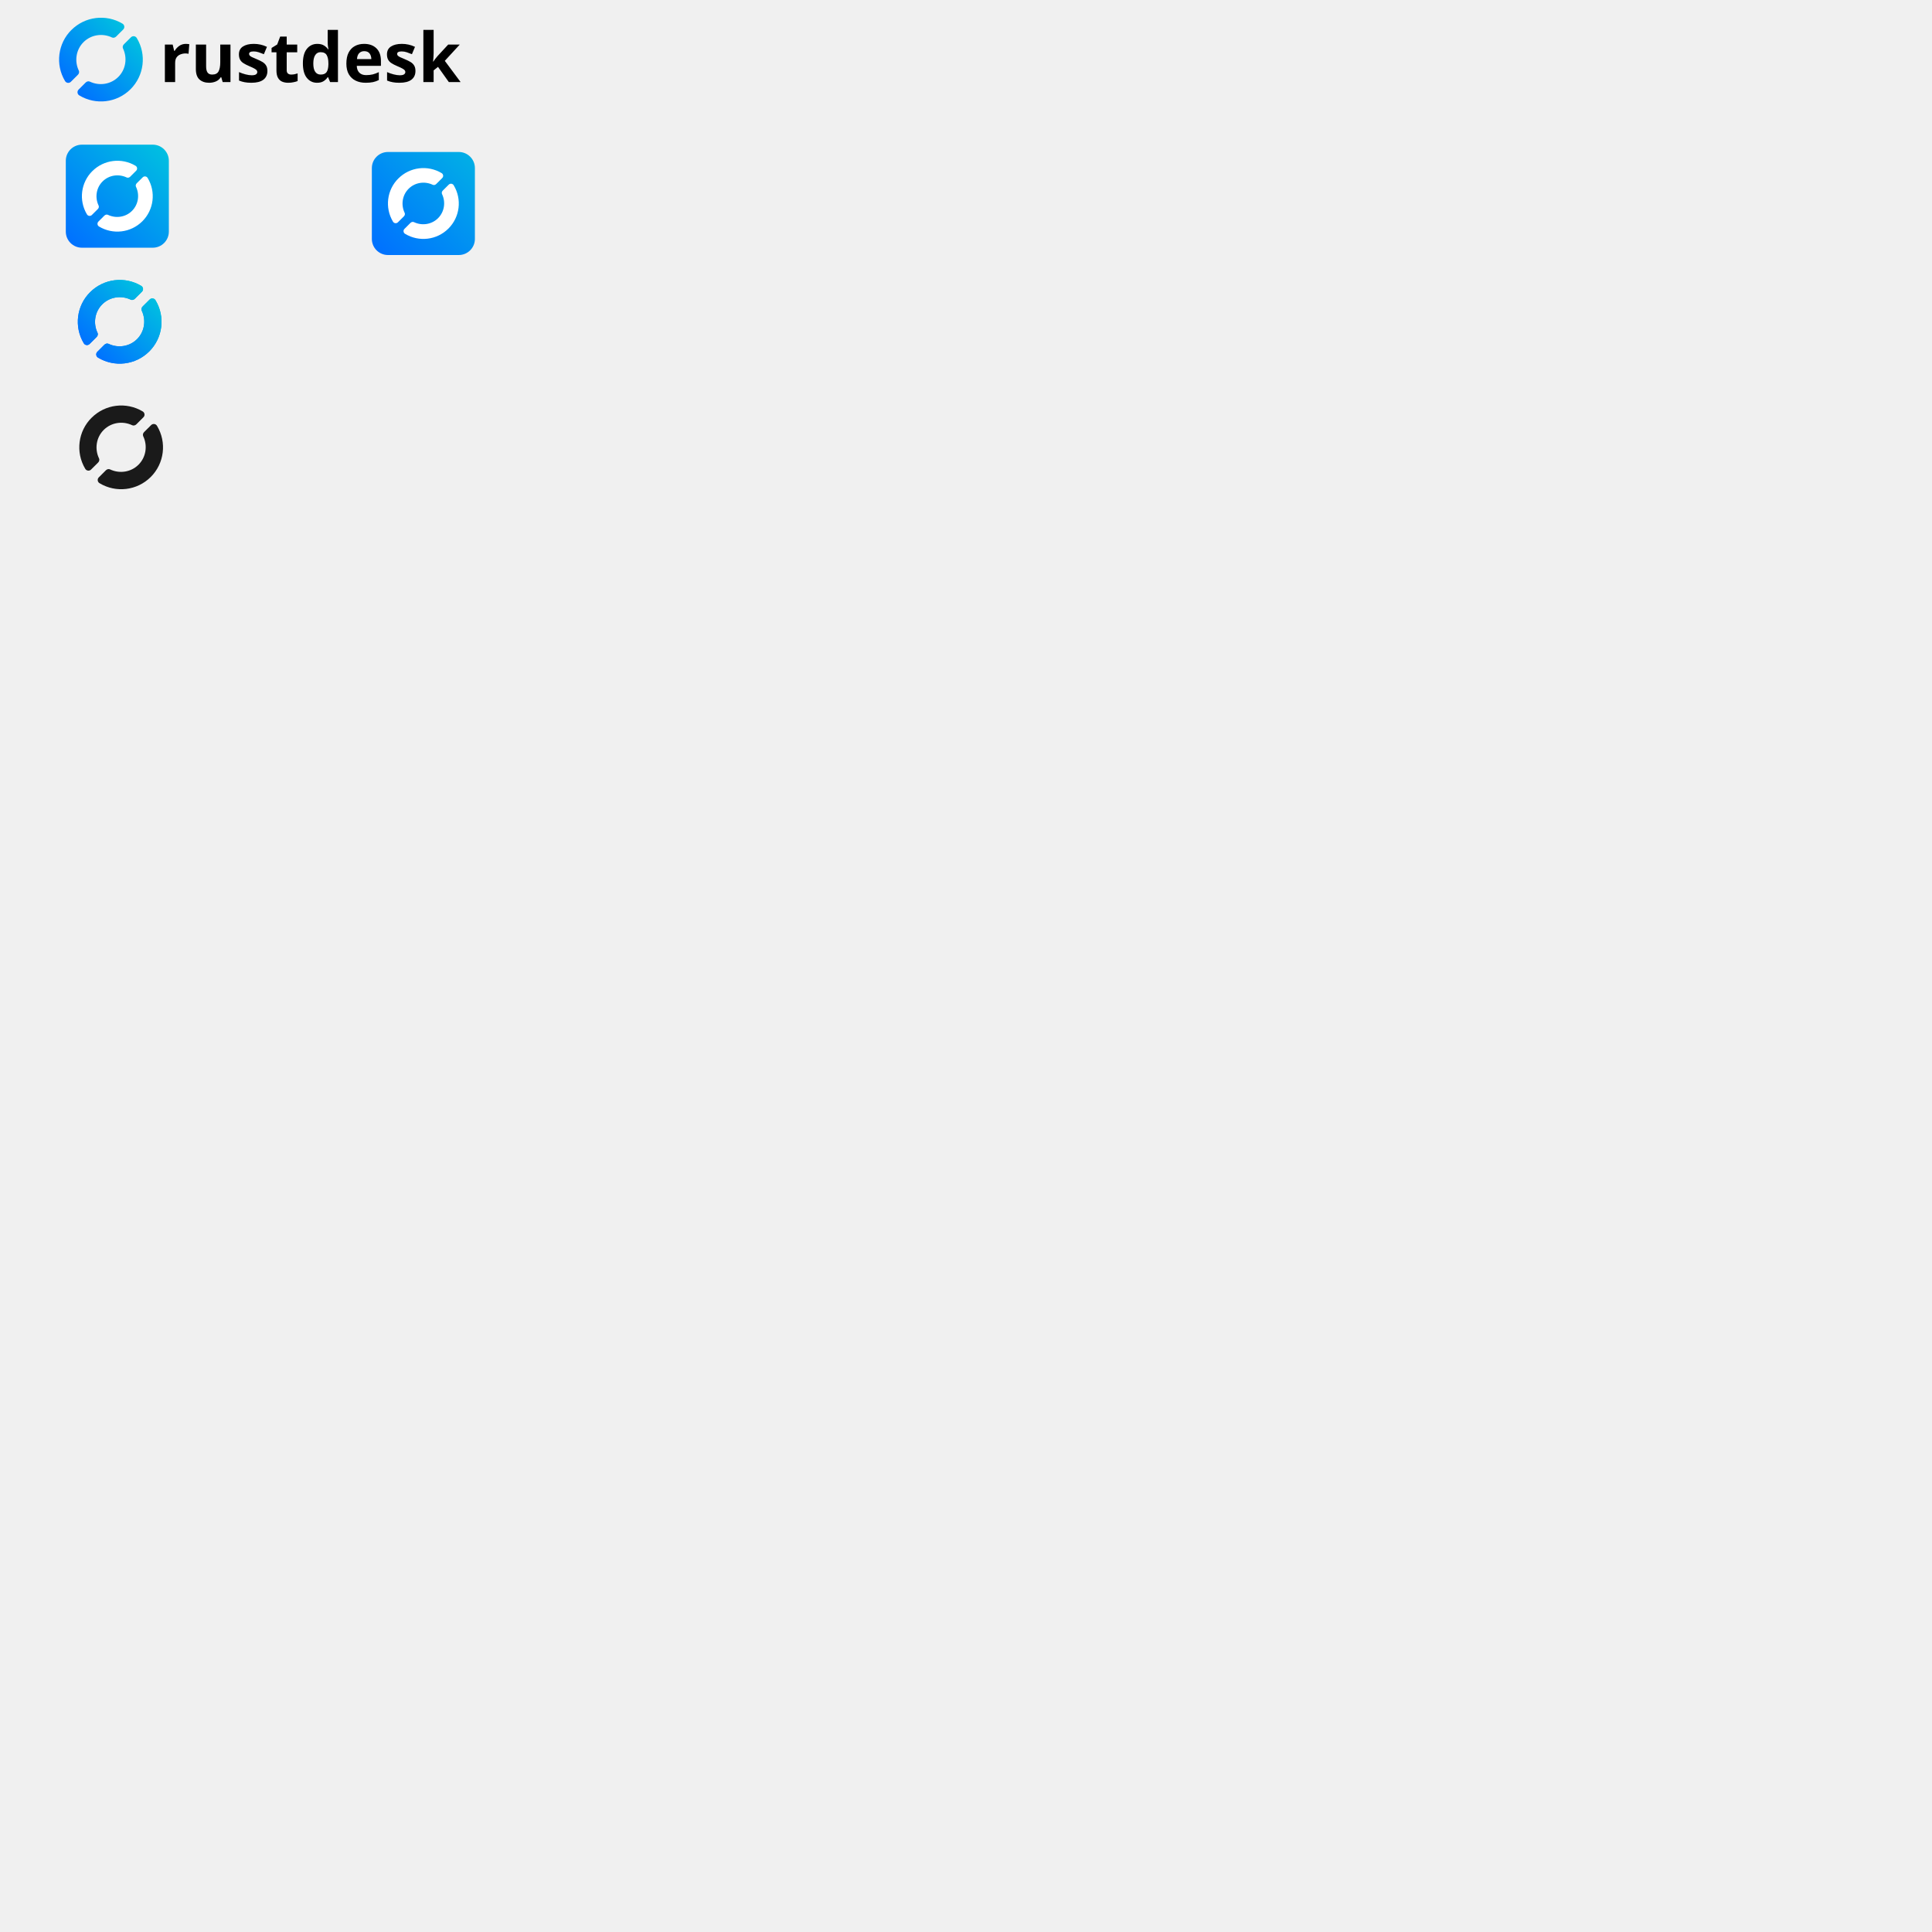
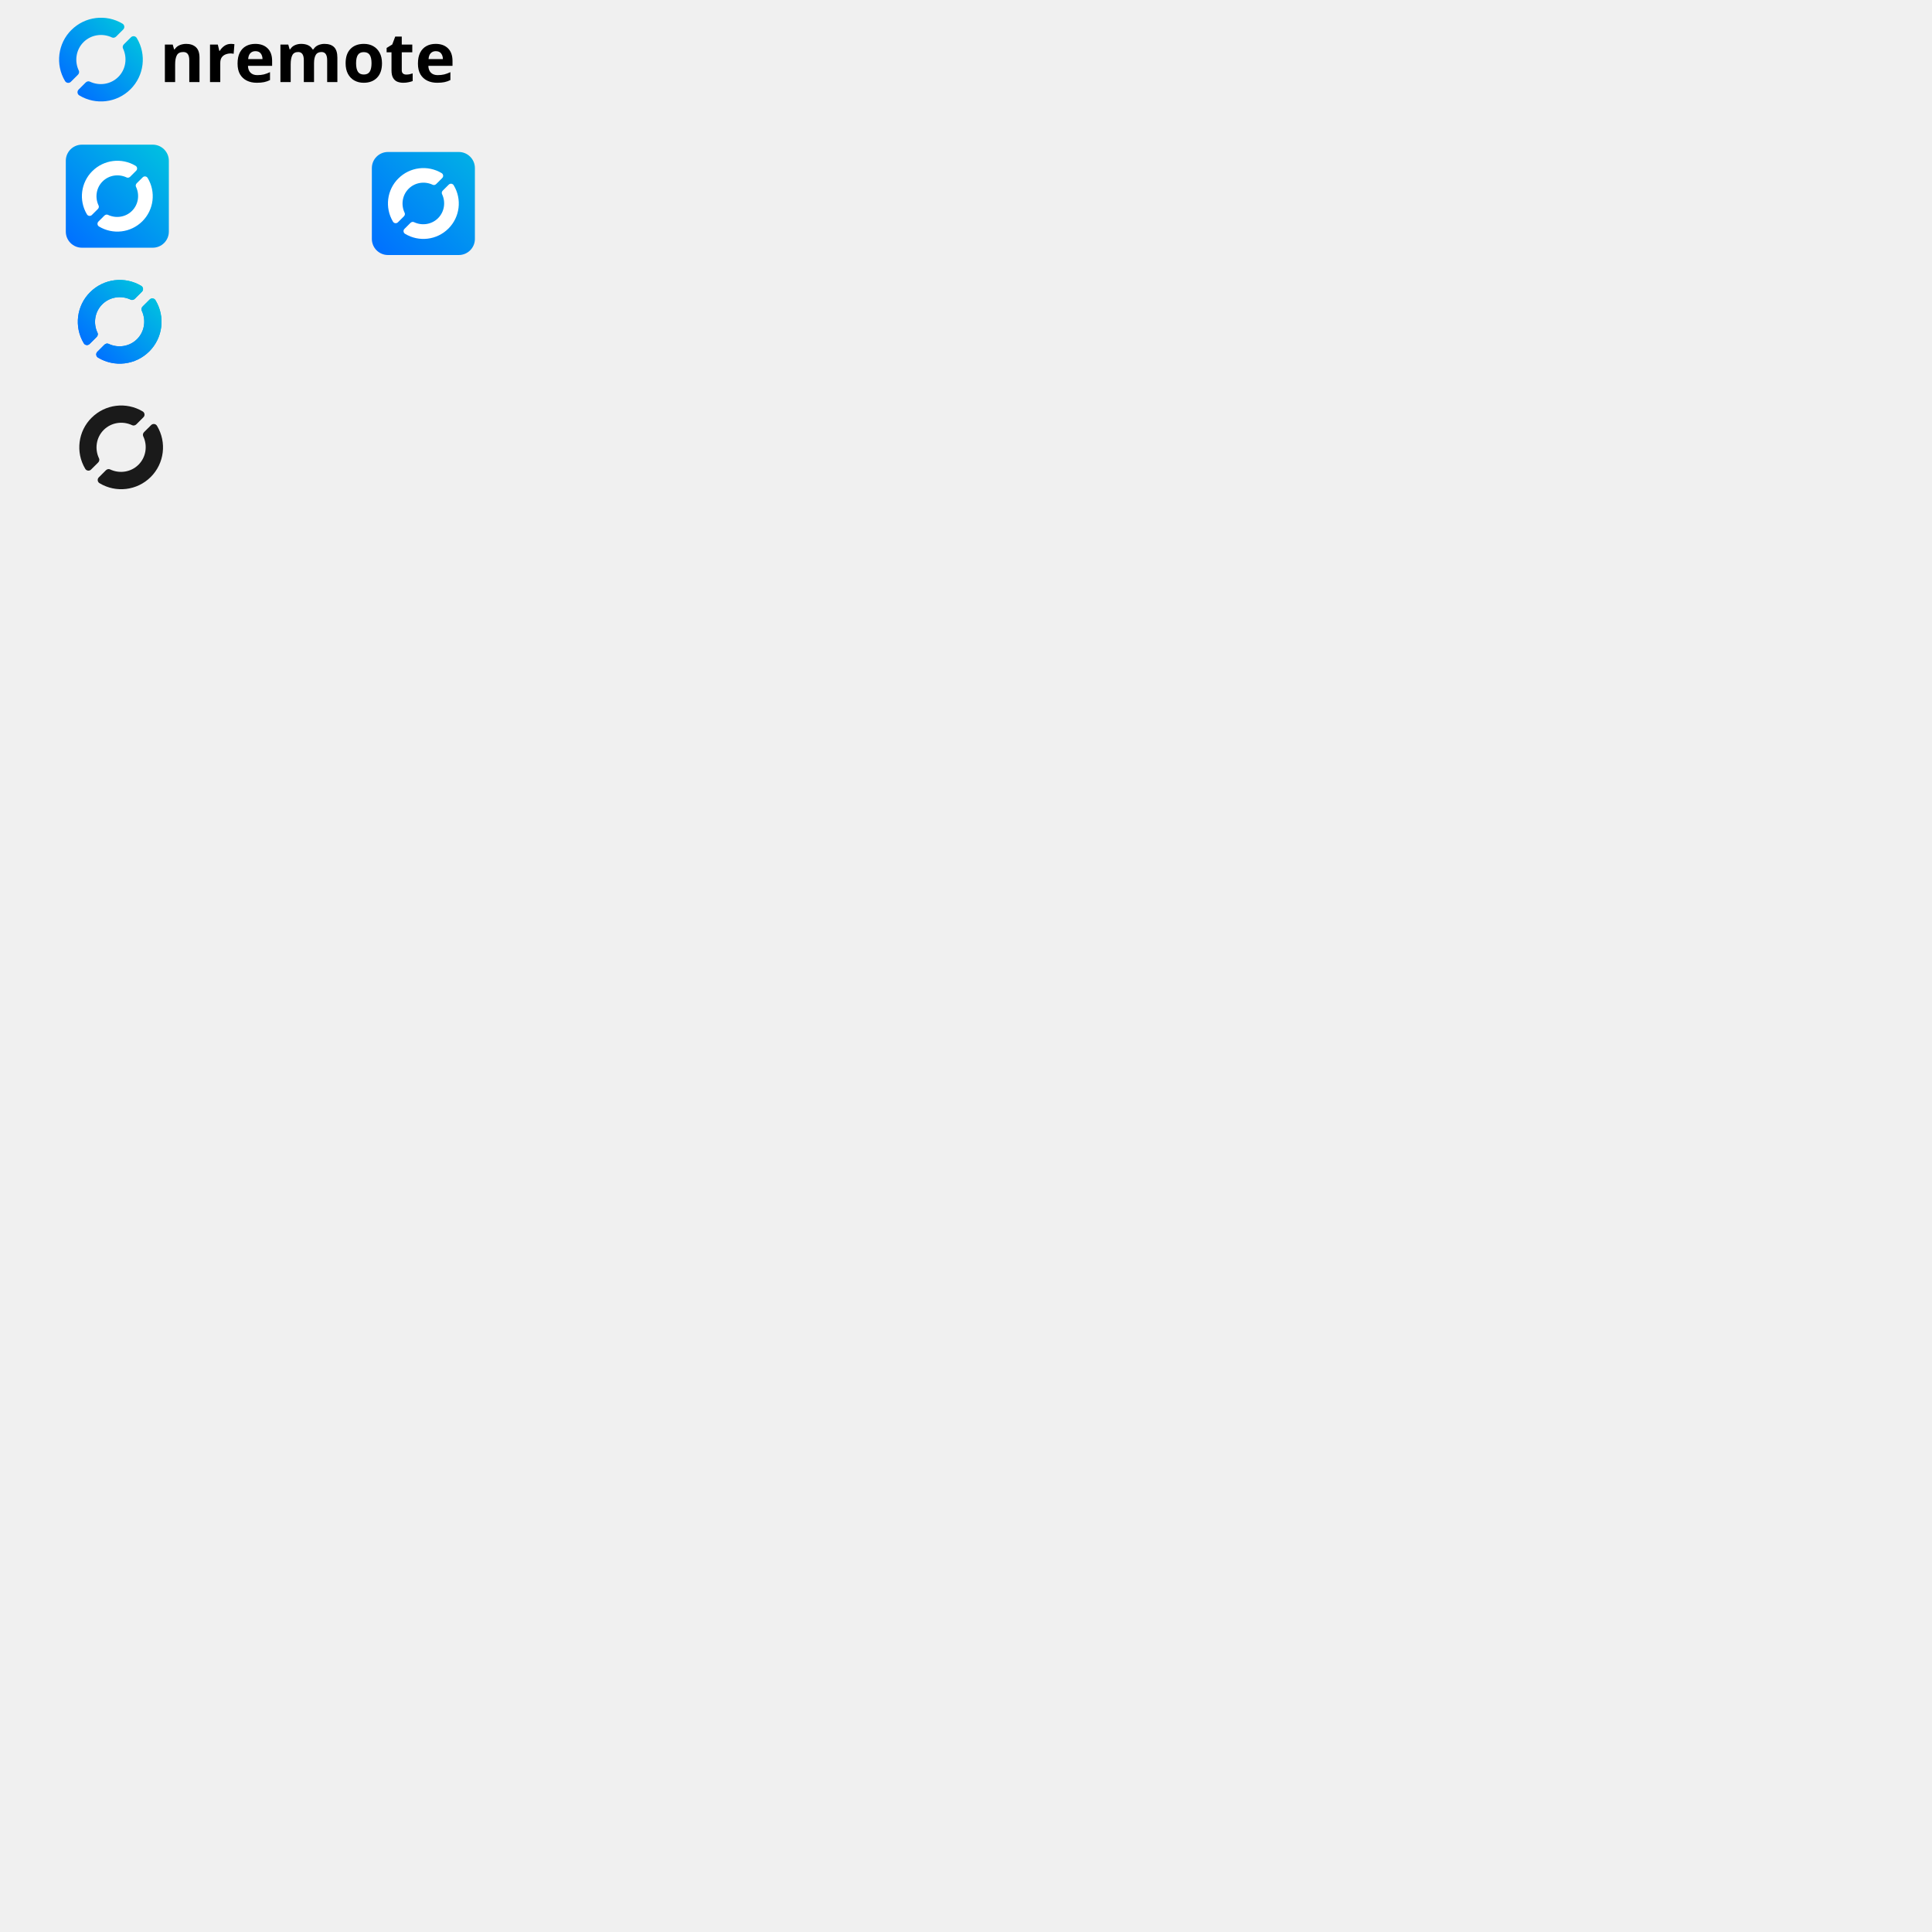
<svg xmlns="http://www.w3.org/2000/svg" xmlns:xlink="http://www.w3.org/1999/xlink" style="isolation:isolate" viewBox="66.993 897.484 600 600" version="1.1" id="svg11" xml:space="preserve" width="600" height="600">
  <defs id="defs15">
    <linearGradient id="linearGradient9947" x1="0.148" x2="0.845" y1="0.851" y2="0.154" gradientTransform="matrix(26.301,0,0,26.331,90.67354,911.7572)" gradientUnits="userSpaceOnUse">
      <stop offset="0" stop-color="#004ba6" id="stop9943" style="stop-color:#0071ff;stop-opacity:1;" />
      <stop offset="1" stop-color="#00bfe1" id="stop9945" style="stop-color:#01aee6;stop-opacity:1;" />
    </linearGradient>
    <linearGradient id="linearGradient9775" x1="0.045" x2="0.955" y1="0.955" y2="0.045" gradientTransform="matrix(32,0,0,32,231.03,929.9804)" gradientUnits="userSpaceOnUse">
      <stop offset="0" stop-color="#004ba6" id="stop9771" style="stop-color:#0071ff;stop-opacity:1;" />
      <stop offset="1" stop-color="#00bfe1" id="stop9773" style="stop-color:#01aee6;stop-opacity:1;" />
    </linearGradient>
    <linearGradient id="linearGradient5424" x1="0.148" x2="0.845" y1="0.851" y2="0.154" gradientTransform="matrix(26.301,0,0,26.331,90.67354,911.7572)" gradientUnits="userSpaceOnUse">
      <stop offset="0" stop-color="#004ba6" id="stop5420" style="stop-color:#0071ff;stop-opacity:1;" />
      <stop offset="1" stop-color="#00bfe1" id="stop5422" style="stop-color:#01aee6;stop-opacity:1;" />
    </linearGradient>
    <linearGradient id="linearGradient1258" x1="0.045" x2="0.955" y1="0.955" y2="0.045" gradientTransform="matrix(32,0,0,32,231.03,929.9804)" gradientUnits="userSpaceOnUse">
      <stop offset="0" stop-color="#004ba6" id="stop1254" style="stop-color:#0071ff;stop-opacity:1;" />
      <stop offset="1" stop-color="#00bfe1" id="stop1256" style="stop-color:#01aee6;stop-opacity:1;" />
    </linearGradient>
    <linearGradient id="linearGradient1228" x1="0.045" x2="0.955" y1="0.955" y2="0.045" gradientTransform="matrix(32,0,0,32,231.03,929.9804)" gradientUnits="userSpaceOnUse">
      <stop offset="0" stop-color="#004ba6" id="stop1224" style="stop-color:#0071ff;stop-opacity:1;" />
      <stop offset="100%" stop-color="#00bfe1" id="stop1226" />
    </linearGradient>
    <rect x="34.073" y="7.526" width="62.535" height="16.147" id="rect9005" />
    <linearGradient id="a-3" x1="0.045" x2="0.955" y1="0.955" y2="0.045" gradientTransform="matrix(32,0,0,32,231.03,929.9804)" gradientUnits="userSpaceOnUse">
      <stop offset="0%" stop-color="#004ba6" id="stop294" />
      <stop offset="100%" stop-color="#00bfe1" id="stop296" />
    </linearGradient>
    <linearGradient xlink:href="#linearGradient1228" id="linearGradient426" gradientUnits="userSpaceOnUse" gradientTransform="matrix(32,0,0,32,45.09661,851.7449)" x1="0.045" y1="0.955" x2="0.955" y2="0.045" />
    <linearGradient xlink:href="#a" id="linearGradient5414" gradientUnits="userSpaceOnUse" gradientTransform="matrix(26.00048,0,0,25.99935,91.16012,984.4207)" x1="0.148" y1="0.851" x2="0.845" y2="0.154" />
    <linearGradient xlink:href="#a" id="linearGradient9753" gradientUnits="userSpaceOnUse" gradientTransform="matrix(26.00048,0,0,25.99935,66.99302,897.4845)" x1="0.148" y1="0.851" x2="0.845" y2="0.154" />
    <linearGradient xlink:href="#linearGradient9775" id="linearGradient9769" gradientUnits="userSpaceOnUse" gradientTransform="matrix(32,0,0,32,45.09661,851.7449)" x1="0.045" y1="0.955" x2="0.955" y2="0.045" />
    <linearGradient xlink:href="#a" id="linearGradient9831" gradientUnits="userSpaceOnUse" gradientTransform="matrix(22.0004,0,0,21.99946,71.99301,902.4844)" x1="0.148" y1="0.851" x2="0.845" y2="0.154" />
    <linearGradient xlink:href="#a" id="linearGradient342" gradientUnits="userSpaceOnUse" gradientTransform="matrix(26.00048,0,0,25.99936,17.98453,891.7487)" x1="0.148" y1="0.851" x2="0.845" y2="0.154" />
    <linearGradient xlink:href="#a" id="linearGradient765" gradientUnits="userSpaceOnUse" gradientTransform="matrix(26.00048,0,0,25.99936,17.98453,891.7487)" x1="0.148" y1="0.851" x2="0.845" y2="0.154" />
  </defs>
  <linearGradient id="a" x1="0.148" x2="0.845" y1="0.851" y2="0.154" gradientTransform="matrix(26.301,0,0,26.331,90.67354,911.7572)" gradientUnits="userSpaceOnUse">
    <stop offset="0" stop-color="#004ba6" id="stop4" style="stop-color:#0071ff;stop-opacity:1;" />
    <stop offset="1" stop-color="#00bfe1" id="stop6" style="stop-color:#00bfe1;stop-opacity:1;" />
  </linearGradient>
  <text xml:space="preserve" transform="translate(66.993,897.484)" id="text9003" style="white-space:pre;shape-inside:url(#rect9005);display:inline;fill:#0071ff" />
  <path fill="url(#a)" d="m 113.485,990.488 -2.135,2.122 c -0.376,0.337 -0.557,0.879 -0.347,1.337 1.423,2.976 0.883,6.524 -1.451,8.856 -2.335,2.331 -5.887,2.871 -8.867,1.449 -0.439,-0.197 -0.954,-0.03 -1.292,0.313 l -2.17,2.166 c -0.255,0.25 -0.381,0.602 -0.34,0.956 0.041,0.354 0.243,0.669 0.548,0.854 5.113,3.095 11.679,2.306 15.911,-1.912 4.232,-4.216 5.039,-10.773 1.955,-15.887 -0.177,-0.311 -0.489,-0.522 -0.844,-0.572 -0.355,-0.05 -0.713,0.068 -0.968,0.318 z m -18.467,-2.306 c -4.253,4.2 -5.086,10.758 -2.02,15.885 0.177,0.312 0.488,0.523 0.843,0.573 0.355,0.05 0.713,-0.068 0.969,-0.319 l 2.123,-2.109 c 0.385,-0.337 0.572,-0.885 0.359,-1.349 -1.423,-2.976 -0.884,-6.524 1.451,-8.856 2.334,-2.331 5.887,-2.871 8.866,-1.45 0.434,0.195 0.942,0.033 1.281,-0.3 l 2.182,-2.179 c 0.255,-0.249 0.381,-0.601 0.34,-0.956 -0.042,-0.353 -0.243,-0.668 -0.548,-0.854 -5.122,-3.068 -11.678,-2.255 -15.893,1.972 z" id="path5412" style="fill:url(#linearGradient5414);stroke-width:0.988" />
  <g id="g9521">
    <g id="g3226" transform="translate(42.33301,90.66725)">
      <path fill="url(#a)" d="M 72.097,883.745 H 50.097 c -2.76,0 -5,-2.24 -5,-5 v -22 c 0,-2.759 2.24,-5 5,-5 h 22 c 2.759,0 5,2.241 5,5 v 22 c 0,2.76 -2.241,5 -5,5 z" id="path422" style="isolation:isolate;fill:url(#linearGradient426)" />
    </g>
    <path fill="url(#a)" d="m 111.32,952.547 -1.807,1.795 c -0.318,0.285 -0.472,0.744 -0.293,1.131 1.204,2.518 0.747,5.52 -1.228,7.494 -1.976,1.973 -4.981,2.429 -7.502,1.226 -0.371,-0.166 -0.807,-0.025 -1.093,0.265 l -1.836,1.833 c -0.216,0.211 -0.322,0.51 -0.288,0.809 0.034,0.3 0.206,0.567 0.463,0.723 4.326,2.618 9.882,1.951 13.463,-1.618 3.581,-3.568 4.264,-9.115 1.655,-13.443 -0.15,-0.263 -0.414,-0.442 -0.714,-0.484 -0.3,-0.042 -0.603,0.058 -0.819,0.269 z m -15.626,-1.951 c -3.599,3.554 -4.304,9.103 -1.709,13.441 0.15,0.264 0.413,0.443 0.714,0.485 0.3,0.042 0.603,-0.058 0.82,-0.27 l 1.797,-1.785 c 0.325,-0.285 0.484,-0.749 0.303,-1.141 -1.204,-2.518 -0.748,-5.52 1.228,-7.494 1.975,-1.973 4.981,-2.429 7.502,-1.227 0.367,0.165 0.797,0.028 1.084,-0.254 l 1.846,-1.844 c 0.216,-0.211 0.322,-0.509 0.288,-0.809 -0.035,-0.299 -0.206,-0.566 -0.463,-0.723 -4.334,-2.596 -9.881,-1.908 -13.448,1.669 z" id="path9011" style="fill:#ffffff;fill-opacity:1;stroke-width:0.836" />
  </g>
  <path fill="url(#a)" d="m 113.485,990.488 -2.135,2.122 c -0.376,0.337 -0.557,0.879 -0.347,1.337 1.423,2.976 0.883,6.524 -1.451,8.856 -2.335,2.331 -5.887,2.871 -8.867,1.449 -0.439,-0.197 -0.954,-0.03 -1.292,0.313 l -2.17,2.166 c -0.255,0.25 -0.381,0.602 -0.34,0.956 0.041,0.354 0.243,0.669 0.548,0.854 5.113,3.095 11.679,2.306 15.911,-1.912 4.232,-4.216 5.039,-10.773 1.955,-15.887 -0.177,-0.311 -0.489,-0.522 -0.844,-0.572 -0.355,-0.05 -0.713,0.068 -0.968,0.318 z m -18.467,-2.306 c -4.253,4.2 -5.086,10.758 -2.02,15.885 0.177,0.312 0.488,0.523 0.843,0.573 0.355,0.05 0.713,-0.068 0.969,-0.319 l 2.123,-2.109 c 0.385,-0.337 0.572,-0.885 0.359,-1.349 -1.423,-2.976 -0.884,-6.524 1.451,-8.856 2.334,-2.331 5.887,-2.871 8.866,-1.45 0.434,0.195 0.942,0.033 1.281,-0.3 l 2.182,-2.179 c 0.255,-0.249 0.381,-0.601 0.34,-0.956 -0.042,-0.353 -0.243,-0.668 -0.548,-0.854 -5.122,-3.068 -11.678,-2.255 -15.893,1.972 z" id="path9523" style="fill:url(#linearGradient5414);stroke-width:0.988" />
  <g id="g9759" transform="translate(18.35032,5.505096)">
    <g id="g8359">
      <text xml:space="preserve" style="font-style:normal;font-variant:normal;font-weight:normal;font-stretch:normal;font-size:21.333px;font-family:Asap;-inkscape-font-specification:Asap;fill:#0071ff" x="98.192" y="917.463" id="text9011">
-         <tspan id="tspan9009" x="98.192" y="917.463" style="font-style:normal;font-variant:normal;font-weight:600;font-stretch:normal;font-size:21.333px;font-family:Nunito;-inkscape-font-specification:'Nunito Semi-Bold';fill:#000000">rustdesk</tspan>
+         <tspan id="tspan9009" x="98.192" y="917.463" style="font-style:normal;font-variant:normal;font-weight:600;font-stretch:normal;font-size:21.333px;font-family:Nunito;-inkscape-font-specification:'Nunito Semi-Bold';fill:#000000">nremote</tspan>
      </text>
    </g>
    <path fill="url(#a)" d="m 89.318,903.552 -2.135,2.122 c -0.376,0.337 -0.557,0.879 -0.347,1.337 1.423,2.976 0.883,6.524 -1.451,8.856 -2.335,2.331 -5.887,2.871 -8.867,1.449 -0.439,-0.197 -0.954,-0.03 -1.292,0.313 l -2.17,2.166 c -0.255,0.25 -0.381,0.602 -0.34,0.956 0.041,0.354 0.243,0.669 0.548,0.854 5.113,3.095 11.679,2.306 15.911,-1.912 4.232,-4.216 5.039,-10.773 1.955,-15.887 -0.177,-0.311 -0.489,-0.522 -0.844,-0.572 -0.355,-0.05 -0.713,0.068 -0.968,0.318 z m -18.467,-2.306 c -4.253,4.2 -5.086,10.758 -2.02,15.885 0.177,0.312 0.488,0.523 0.843,0.573 0.355,0.05 0.713,-0.068 0.969,-0.319 l 2.123,-2.109 c 0.385,-0.337 0.572,-0.885 0.359,-1.349 -1.423,-2.976 -0.884,-6.524 1.451,-8.856 2.334,-2.331 5.887,-2.871 8.866,-1.45 0.434,0.195 0.942,0.033 1.281,-0.3 l 2.182,-2.179 c 0.255,-0.249 0.381,-0.601 0.34,-0.956 -0.042,-0.353 -0.243,-0.668 -0.548,-0.854 -5.122,-3.068 -11.678,-2.255 -15.893,1.972 z" id="path9751" style="fill:url(#linearGradient9753);stroke-width:0.988" />
  </g>
  <g id="g9767" transform="translate(95.04653,2.270736)">
    <g id="g9763" transform="translate(42.33301,90.66725)">
      <path fill="url(#a)" d="M 72.097,883.745 H 50.097 c -2.76,0 -5,-2.24 -5,-5 v -22 c 0,-2.759 2.24,-5 5,-5 h 22 c 2.759,0 5,2.241 5,5 v 22 c 0,2.76 -2.241,5 -5,5 z" id="path9761" style="isolation:isolate;fill:url(#linearGradient9769)" />
    </g>
    <path fill="url(#a)" d="m 111.32,952.547 -1.807,1.795 c -0.318,0.285 -0.472,0.744 -0.293,1.131 1.204,2.518 0.747,5.52 -1.228,7.494 -1.976,1.973 -4.981,2.429 -7.502,1.226 -0.371,-0.166 -0.807,-0.025 -1.093,0.265 l -1.836,1.833 c -0.216,0.211 -0.322,0.51 -0.288,0.809 0.034,0.3 0.206,0.567 0.463,0.723 4.326,2.618 9.882,1.951 13.463,-1.618 3.581,-3.568 4.264,-9.115 1.655,-13.443 -0.15,-0.263 -0.414,-0.442 -0.714,-0.484 -0.3,-0.042 -0.603,0.058 -0.819,0.269 z m -15.626,-1.951 c -3.599,3.554 -4.304,9.103 -1.709,13.441 0.15,0.264 0.413,0.443 0.714,0.485 0.3,0.042 0.603,-0.058 0.82,-0.27 l 1.797,-1.785 c 0.325,-0.285 0.484,-0.749 0.303,-1.141 -1.204,-2.518 -0.748,-5.52 1.228,-7.494 1.975,-1.973 4.981,-2.429 7.502,-1.227 0.367,0.165 0.797,0.028 1.084,-0.254 l 1.846,-1.844 c 0.216,-0.211 0.322,-0.509 0.288,-0.809 -0.035,-0.299 -0.206,-0.566 -0.463,-0.723 -4.334,-2.596 -9.881,-1.908 -13.448,1.669 z" id="path9765" style="fill:#ffffff;fill-opacity:1;stroke-width:0.836" />
  </g>
  <g id="g9825" transform="translate(-74.12332,-7.46099)">
    <g id="g9821" transform="translate(42.33301,90.66725)" />
  </g>
  <g id="g9889" transform="translate(-59.55055,66.71606)">
    <rect style="fill:#ffffff;fill-opacity:1;stroke:none;stroke-width:1;stroke-dasharray:none;stroke-opacity:1;paint-order:fill markers stroke" id="rect9885" width="32" height="32" x="66.993" y="897.484" />
    <path fill="url(#a)" d="m 90.883,907.619 -1.807,1.795 c -0.318,0.285 -0.472,0.744 -0.293,1.131 1.204,2.518 0.747,5.52 -1.228,7.494 -1.976,1.973 -4.981,2.429 -7.502,1.226 -0.371,-0.166 -0.807,-0.025 -1.093,0.265 l -1.836,1.833 c -0.216,0.211 -0.322,0.51 -0.288,0.809 0.034,0.3 0.206,0.567 0.463,0.723 4.326,2.618 9.882,1.951 13.463,-1.618 3.581,-3.568 4.264,-9.115 1.655,-13.443 -0.15,-0.263 -0.414,-0.442 -0.714,-0.484 -0.3,-0.043 -0.603,0.058 -0.819,0.269 z m -15.626,-1.951 c -3.599,3.554 -4.304,9.103 -1.709,13.441 0.15,0.264 0.413,0.443 0.714,0.485 0.3,0.042 0.603,-0.058 0.82,-0.27 l 1.797,-1.785 c 0.325,-0.285 0.484,-0.749 0.303,-1.141 -1.204,-2.518 -0.748,-5.52 1.228,-7.493 1.975,-1.973 4.981,-2.429 7.502,-1.227 0.367,0.165 0.797,0.028 1.084,-0.254 l 1.846,-1.844 c 0.216,-0.211 0.322,-0.509 0.288,-0.809 -0.035,-0.299 -0.206,-0.566 -0.463,-0.723 -4.334,-2.596 -9.881,-1.908 -13.448,1.668 z" id="path9829" style="fill:url(#linearGradient9831);stroke-width:0.988" />
  </g>
  <path fill="url(#a)" d="m 113.944,1029.483 -2.135,2.122 c -0.376,0.337 -0.557,0.879 -0.347,1.337 1.423,2.976 0.883,6.524 -1.451,8.856 -2.335,2.331 -5.887,2.871 -8.867,1.449 -0.439,-0.197 -0.954,-0.03 -1.292,0.313 l -2.17,2.166 c -0.255,0.25 -0.381,0.602 -0.34,0.956 0.041,0.354 0.243,0.669 0.548,0.854 5.113,3.095 11.679,2.306 15.911,-1.912 4.232,-4.216 5.039,-10.773 1.955,-15.887 -0.177,-0.311 -0.489,-0.522 -0.844,-0.572 -0.355,-0.05 -0.713,0.068 -0.968,0.318 z m -18.467,-2.306 c -4.253,4.2 -5.086,10.758 -2.02,15.885 0.177,0.312 0.488,0.523 0.843,0.573 0.355,0.05 0.713,-0.068 0.969,-0.319 l 2.123,-2.109 c 0.385,-0.337 0.572,-0.885 0.359,-1.349 -1.423,-2.976 -0.884,-6.524 1.451,-8.856 2.334,-2.331 5.887,-2.871 8.866,-1.45 0.434,0.195 0.942,0.033 1.281,-0.3 l 2.182,-2.179 c 0.255,-0.249 0.381,-0.601 0.34,-0.956 -0.042,-0.353 -0.243,-0.668 -0.548,-0.854 -5.122,-3.068 -11.678,-2.255 -15.893,1.972 z" id="path357" style="fill:#1a1a1a;stroke-width:0.988" />
  <path fill="url(#a)" d="m 34.579,1018.473 -2.135,2.122 c -0.376,0.337 -0.557,0.879 -0.347,1.337 1.423,2.976 0.883,6.524 -1.451,8.856 -2.335,2.331 -5.887,2.871 -8.867,1.449 -0.439,-0.197 -0.954,-0.03 -1.292,0.313 l -2.17,2.166 c -0.255,0.25 -0.381,0.602 -0.34,0.956 0.041,0.354 0.243,0.669 0.548,0.854 5.113,3.095 11.679,2.306 15.911,-1.912 4.232,-4.216 5.039,-10.773 1.955,-15.887 -0.177,-0.311 -0.489,-0.522 -0.844,-0.572 -0.355,-0.05 -0.713,0.068 -0.968,0.318 z m -18.467,-2.306 c -4.253,4.2 -5.086,10.758 -2.02,15.885 0.177,0.312 0.488,0.523 0.843,0.573 0.355,0.05 0.713,-0.068 0.969,-0.319 l 2.123,-2.109 c 0.385,-0.337 0.572,-0.885 0.359,-1.349 -1.423,-2.976 -0.884,-6.524 1.451,-8.856 2.334,-2.331 5.887,-2.871 8.866,-1.45 0.434,0.195 0.942,0.033 1.281,-0.3 l 2.182,-2.179 c 0.255,-0.249 0.381,-0.601 0.34,-0.956 -0.042,-0.353 -0.243,-0.668 -0.548,-0.854 -5.122,-3.068 -11.678,-2.255 -15.893,1.972 z" id="path408" style="fill:#ffffff;stroke-width:0.988" />
  <g id="g763" transform="translate(-49.90362,15.78627)">
    <g id="g761">
      <rect style="fill:#ffffff;fill-opacity:1;stroke:none;stroke-width:1;stroke-dasharray:none;stroke-opacity:1;paint-order:fill markers stroke" id="rect757" width="32" height="32" x="14.985" y="888.748" rx="5" ry="5" />
      <path fill="url(#a)" d="m 40.309,897.816 -2.135,2.122 c -0.376,0.337 -0.557,0.879 -0.347,1.337 1.423,2.976 0.883,6.524 -1.451,8.856 -2.335,2.331 -5.887,2.871 -8.867,1.449 -0.439,-0.197 -0.954,-0.03 -1.292,0.313 l -2.17,2.166 c -0.255,0.25 -0.381,0.602 -0.34,0.956 0.041,0.354 0.243,0.669 0.548,0.854 5.113,3.095 11.679,2.306 15.911,-1.912 4.232,-4.216 5.039,-10.773 1.955,-15.887 -0.177,-0.311 -0.489,-0.522 -0.844,-0.572 -0.355,-0.05 -0.713,0.068 -0.968,0.318 z M 21.843,895.511 c -4.253,4.2 -5.086,10.758 -2.02,15.885 0.177,0.312 0.488,0.523 0.843,0.573 0.355,0.05 0.713,-0.068 0.969,-0.319 l 2.123,-2.109 c 0.385,-0.337 0.572,-0.885 0.359,-1.349 -1.423,-2.976 -0.884,-6.524 1.451,-8.856 2.334,-2.331 5.887,-2.871 8.866,-1.45 0.434,0.195 0.942,0.033 1.281,-0.3 l 2.182,-2.179 c 0.255,-0.249 0.381,-0.601 0.34,-0.956 -0.041,-0.353 -0.243,-0.668 -0.548,-0.854 -5.122,-3.068 -11.678,-2.255 -15.893,1.972 z" id="path759" style="fill:url(#linearGradient765);stroke-width:0.988" />
    </g>
  </g>
  <path style="fill:#000000;stroke-width:1" id="path2240" d="" />
  <g id="g340" transform="translate(-53.94018,69.13041)">
    <g id="g369" transform="translate(-2.109404,-5.177626)">
      <rect style="fill:#ffffff;fill-opacity:1;stroke:none;stroke-width:1;stroke-dasharray:none;stroke-opacity:1;paint-order:fill markers stroke" id="rect336" width="32" height="32" x="14.985" y="888.748" rx="7" ry="7" />
      <path fill="url(#a)" d="m 40.309,897.816 -2.135,2.122 c -0.376,0.337 -0.557,0.879 -0.347,1.337 1.423,2.976 0.883,6.524 -1.451,8.856 -2.335,2.331 -5.887,2.871 -8.867,1.449 -0.439,-0.197 -0.954,-0.03 -1.292,0.313 l -2.17,2.166 c -0.255,0.25 -0.381,0.602 -0.34,0.956 0.041,0.354 0.243,0.669 0.548,0.854 5.113,3.095 11.679,2.306 15.911,-1.912 4.232,-4.216 5.039,-10.773 1.955,-15.887 -0.177,-0.311 -0.489,-0.522 -0.844,-0.572 -0.355,-0.05 -0.713,0.068 -0.968,0.318 z M 21.843,895.511 c -4.253,4.2 -5.086,10.758 -2.02,15.885 0.177,0.312 0.488,0.523 0.843,0.573 0.355,0.05 0.713,-0.068 0.969,-0.319 l 2.123,-2.109 c 0.385,-0.337 0.572,-0.885 0.359,-1.349 -1.423,-2.976 -0.884,-6.524 1.451,-8.856 2.334,-2.331 5.887,-2.871 8.866,-1.45 0.434,0.195 0.942,0.033 1.281,-0.3 l 2.182,-2.179 c 0.255,-0.249 0.381,-0.601 0.34,-0.956 -0.041,-0.353 -0.243,-0.668 -0.548,-0.854 -5.122,-3.068 -11.678,-2.255 -15.893,1.972 z" id="path338" style="fill:url(#linearGradient342);stroke-width:0.988" />
    </g>
  </g>
</svg>
